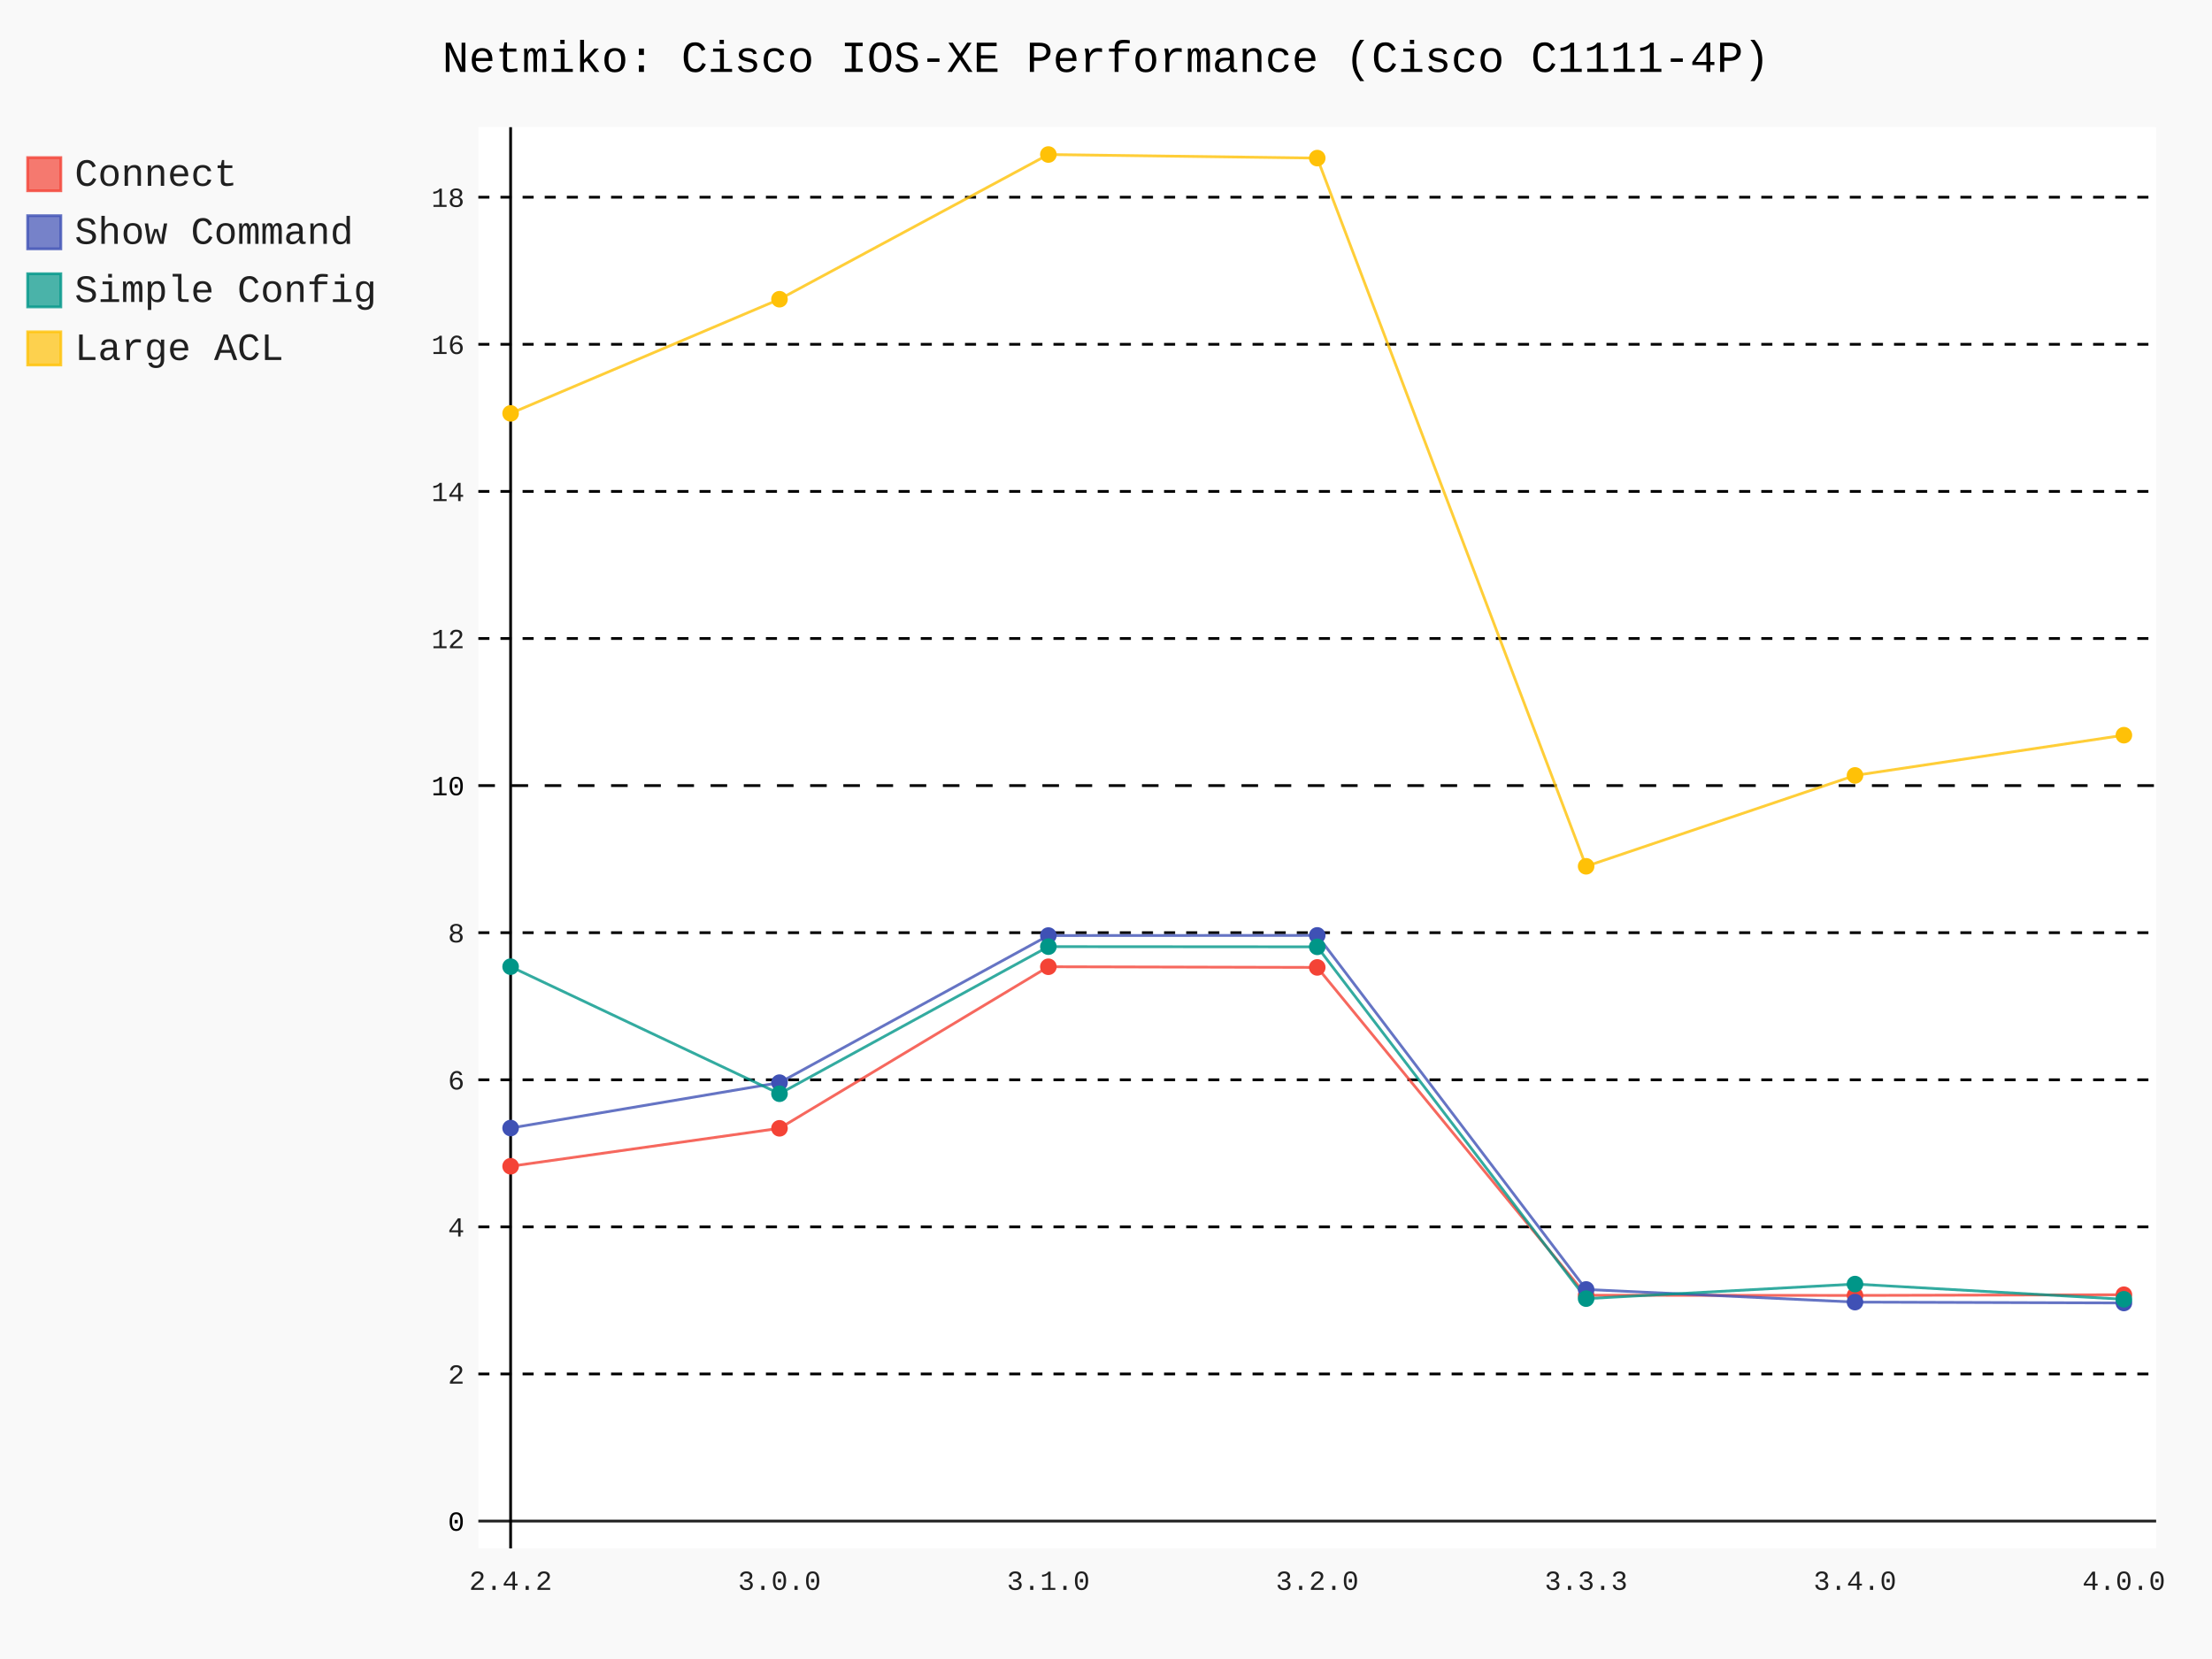
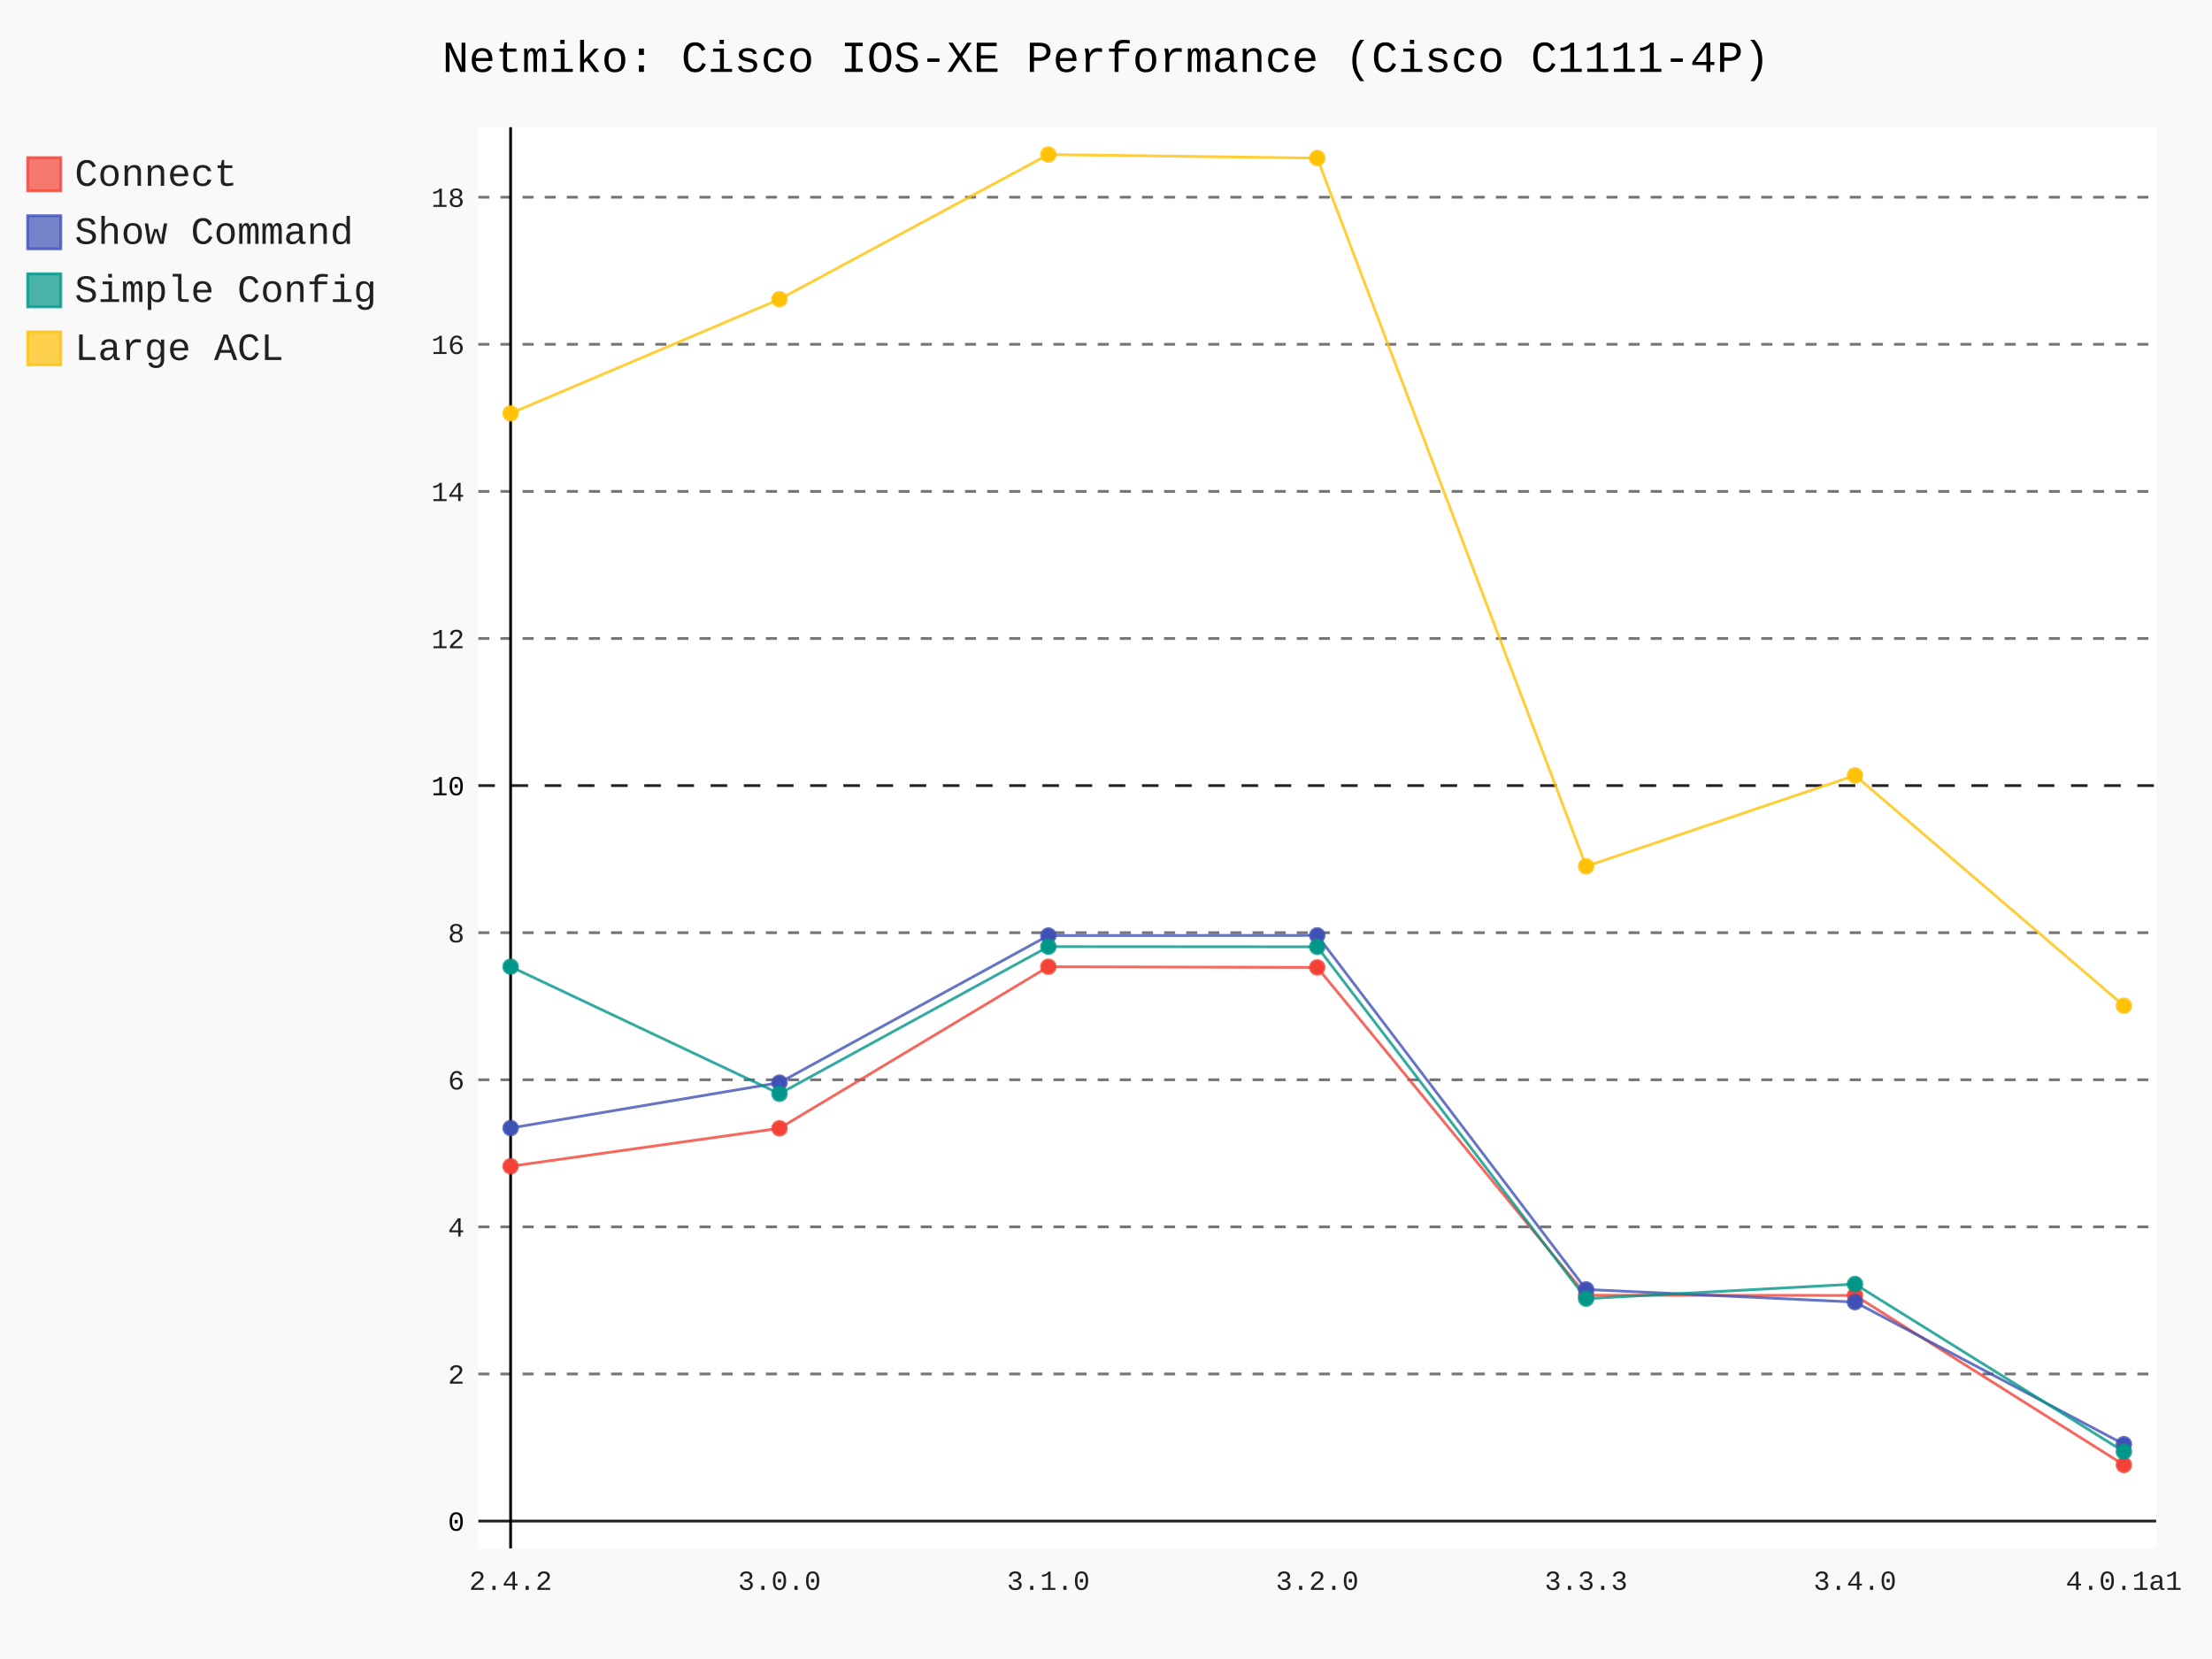
- <svg xmlns="http://www.w3.org/2000/svg" id="chart-cdff0a87-bbf9-46db-94be-9497f0d24d47" class="pygal-chart" viewBox="0 0 800 600">
+ <svg xmlns="http://www.w3.org/2000/svg" id="chart-544e039b-f25f-439f-8799-8189a6d8f00f" class="pygal-chart" viewBox="0 0 800 600">
  <defs>
-     <style type="text/css">#chart-cdff0a87-bbf9-46db-94be-9497f0d24d47{-webkit-user-select:none;-webkit-font-smoothing:antialiased;font-family:Consolas,"Liberation Mono",Menlo,Courier,monospace}#chart-cdff0a87-bbf9-46db-94be-9497f0d24d47 .title{font-family:Consolas,"Liberation Mono",Menlo,Courier,monospace;font-size:16px}#chart-cdff0a87-bbf9-46db-94be-9497f0d24d47 .legends .legend text{font-family:Consolas,"Liberation Mono",Menlo,Courier,monospace;font-size:14px}#chart-cdff0a87-bbf9-46db-94be-9497f0d24d47 .axis text{font-family:Consolas,"Liberation Mono",Menlo,Courier,monospace;font-size:10px}#chart-cdff0a87-bbf9-46db-94be-9497f0d24d47 .axis text.major{font-family:Consolas,"Liberation Mono",Menlo,Courier,monospace;font-size:10px}#chart-cdff0a87-bbf9-46db-94be-9497f0d24d47 .text-overlay text.value{font-family:Consolas,"Liberation Mono",Menlo,Courier,monospace;font-size:16px}#chart-cdff0a87-bbf9-46db-94be-9497f0d24d47 .text-overlay text.label{font-family:Consolas,"Liberation Mono",Menlo,Courier,monospace;font-size:10px}#chart-cdff0a87-bbf9-46db-94be-9497f0d24d47 .tooltip{font-family:Consolas,"Liberation Mono",Menlo,Courier,monospace;font-size:14px}#chart-cdff0a87-bbf9-46db-94be-9497f0d24d47 text.no_data{font-family:Consolas,"Liberation Mono",Menlo,Courier,monospace;font-size:64px}
- #chart-cdff0a87-bbf9-46db-94be-9497f0d24d47{background-color:rgba(249,249,249,1)}#chart-cdff0a87-bbf9-46db-94be-9497f0d24d47 path,#chart-cdff0a87-bbf9-46db-94be-9497f0d24d47 line,#chart-cdff0a87-bbf9-46db-94be-9497f0d24d47 rect,#chart-cdff0a87-bbf9-46db-94be-9497f0d24d47 circle{-webkit-transition:150ms;-moz-transition:150ms;transition:150ms}#chart-cdff0a87-bbf9-46db-94be-9497f0d24d47 .graph &gt; .background{fill:rgba(249,249,249,1)}#chart-cdff0a87-bbf9-46db-94be-9497f0d24d47 .plot &gt; .background{fill:rgba(255,255,255,1)}#chart-cdff0a87-bbf9-46db-94be-9497f0d24d47 .graph{fill:rgba(0,0,0,.87)}#chart-cdff0a87-bbf9-46db-94be-9497f0d24d47 text.no_data{fill:rgba(0,0,0,1)}#chart-cdff0a87-bbf9-46db-94be-9497f0d24d47 .title{fill:rgba(0,0,0,1)}#chart-cdff0a87-bbf9-46db-94be-9497f0d24d47 .legends .legend text{fill:rgba(0,0,0,.87)}#chart-cdff0a87-bbf9-46db-94be-9497f0d24d47 .legends .legend:hover text{fill:rgba(0,0,0,1)}#chart-cdff0a87-bbf9-46db-94be-9497f0d24d47 .axis .line{stroke:rgba(0,0,0,1)}#chart-cdff0a87-bbf9-46db-94be-9497f0d24d47 .axis .guide.line{stroke:rgba(0,0,0,.54)}#chart-cdff0a87-bbf9-46db-94be-9497f0d24d47 .axis .major.line{stroke:rgba(0,0,0,.87)}#chart-cdff0a87-bbf9-46db-94be-9497f0d24d47 .axis text.major{fill:rgba(0,0,0,1)}#chart-cdff0a87-bbf9-46db-94be-9497f0d24d47 .axis.y .guides:hover .guide.line,#chart-cdff0a87-bbf9-46db-94be-9497f0d24d47 .line-graph .axis.x .guides:hover .guide.line,#chart-cdff0a87-bbf9-46db-94be-9497f0d24d47 .stackedline-graph .axis.x .guides:hover .guide.line,#chart-cdff0a87-bbf9-46db-94be-9497f0d24d47 .xy-graph .axis.x .guides:hover .guide.line{stroke:rgba(0,0,0,1)}#chart-cdff0a87-bbf9-46db-94be-9497f0d24d47 .axis .guides:hover text{fill:rgba(0,0,0,1)}#chart-cdff0a87-bbf9-46db-94be-9497f0d24d47 .reactive{fill-opacity:.7;stroke-opacity:.8;stroke-width:1}#chart-cdff0a87-bbf9-46db-94be-9497f0d24d47 .ci{stroke:rgba(0,0,0,.87)}#chart-cdff0a87-bbf9-46db-94be-9497f0d24d47 .reactive.active,#chart-cdff0a87-bbf9-46db-94be-9497f0d24d47 .active .reactive{fill-opacity:.8;stroke-opacity:.9;stroke-width:4}#chart-cdff0a87-bbf9-46db-94be-9497f0d24d47 .ci .reactive.active{stroke-width:1.5}#chart-cdff0a87-bbf9-46db-94be-9497f0d24d47 .series text{fill:rgba(0,0,0,1)}#chart-cdff0a87-bbf9-46db-94be-9497f0d24d47 .tooltip rect{fill:rgba(255,255,255,1);stroke:rgba(0,0,0,1);-webkit-transition:opacity 150ms;-moz-transition:opacity 150ms;transition:opacity 150ms}#chart-cdff0a87-bbf9-46db-94be-9497f0d24d47 .tooltip .label{fill:rgba(0,0,0,.87)}#chart-cdff0a87-bbf9-46db-94be-9497f0d24d47 .tooltip .label{fill:rgba(0,0,0,.87)}#chart-cdff0a87-bbf9-46db-94be-9497f0d24d47 .tooltip .legend{font-size:.8em;fill:rgba(0,0,0,.54)}#chart-cdff0a87-bbf9-46db-94be-9497f0d24d47 .tooltip .x_label{font-size:.6em;fill:rgba(0,0,0,1)}#chart-cdff0a87-bbf9-46db-94be-9497f0d24d47 .tooltip .xlink{font-size:.5em;text-decoration:underline}#chart-cdff0a87-bbf9-46db-94be-9497f0d24d47 .tooltip .value{font-size:1.5em}#chart-cdff0a87-bbf9-46db-94be-9497f0d24d47 .bound{font-size:.5em}#chart-cdff0a87-bbf9-46db-94be-9497f0d24d47 .max-value{font-size:.75em;fill:rgba(0,0,0,.54)}#chart-cdff0a87-bbf9-46db-94be-9497f0d24d47 .map-element{fill:rgba(255,255,255,1);stroke:rgba(0,0,0,.54) !important}#chart-cdff0a87-bbf9-46db-94be-9497f0d24d47 .map-element .reactive{fill-opacity:inherit;stroke-opacity:inherit}#chart-cdff0a87-bbf9-46db-94be-9497f0d24d47 .color-0,#chart-cdff0a87-bbf9-46db-94be-9497f0d24d47 .color-0 a:visited{stroke:#F44336;fill:#F44336}#chart-cdff0a87-bbf9-46db-94be-9497f0d24d47 .color-1,#chart-cdff0a87-bbf9-46db-94be-9497f0d24d47 .color-1 a:visited{stroke:#3F51B5;fill:#3F51B5}#chart-cdff0a87-bbf9-46db-94be-9497f0d24d47 .color-2,#chart-cdff0a87-bbf9-46db-94be-9497f0d24d47 .color-2 a:visited{stroke:#009688;fill:#009688}#chart-cdff0a87-bbf9-46db-94be-9497f0d24d47 .color-3,#chart-cdff0a87-bbf9-46db-94be-9497f0d24d47 .color-3 a:visited{stroke:#FFC107;fill:#FFC107}#chart-cdff0a87-bbf9-46db-94be-9497f0d24d47 .text-overlay .color-0 text{fill:black}#chart-cdff0a87-bbf9-46db-94be-9497f0d24d47 .text-overlay .color-1 text{fill:black}#chart-cdff0a87-bbf9-46db-94be-9497f0d24d47 .text-overlay .color-2 text{fill:black}#chart-cdff0a87-bbf9-46db-94be-9497f0d24d47 .text-overlay .color-3 text{fill:black}
- #chart-cdff0a87-bbf9-46db-94be-9497f0d24d47 text.no_data{text-anchor:middle}#chart-cdff0a87-bbf9-46db-94be-9497f0d24d47 .guide.line{fill:none}#chart-cdff0a87-bbf9-46db-94be-9497f0d24d47 .centered{text-anchor:middle}#chart-cdff0a87-bbf9-46db-94be-9497f0d24d47 .title{text-anchor:middle}#chart-cdff0a87-bbf9-46db-94be-9497f0d24d47 .legends .legend text{fill-opacity:1}#chart-cdff0a87-bbf9-46db-94be-9497f0d24d47 .axis.x text{text-anchor:middle}#chart-cdff0a87-bbf9-46db-94be-9497f0d24d47 .axis.x:not(.web) text[transform]{text-anchor:start}#chart-cdff0a87-bbf9-46db-94be-9497f0d24d47 .axis.x:not(.web) text[transform].backwards{text-anchor:end}#chart-cdff0a87-bbf9-46db-94be-9497f0d24d47 .axis.y text{text-anchor:end}#chart-cdff0a87-bbf9-46db-94be-9497f0d24d47 .axis.y text[transform].backwards{text-anchor:start}#chart-cdff0a87-bbf9-46db-94be-9497f0d24d47 .axis.y2 text{text-anchor:start}#chart-cdff0a87-bbf9-46db-94be-9497f0d24d47 .axis.y2 text[transform].backwards{text-anchor:end}#chart-cdff0a87-bbf9-46db-94be-9497f0d24d47 .axis .guide.line{stroke-dasharray:4,4;stroke:black}#chart-cdff0a87-bbf9-46db-94be-9497f0d24d47 .axis .major.guide.line{stroke-dasharray:6,6;stroke:black}#chart-cdff0a87-bbf9-46db-94be-9497f0d24d47 .horizontal .axis.y .guide.line,#chart-cdff0a87-bbf9-46db-94be-9497f0d24d47 .horizontal .axis.y2 .guide.line,#chart-cdff0a87-bbf9-46db-94be-9497f0d24d47 .vertical .axis.x .guide.line{opacity:0}#chart-cdff0a87-bbf9-46db-94be-9497f0d24d47 .horizontal .axis.always_show .guide.line,#chart-cdff0a87-bbf9-46db-94be-9497f0d24d47 .vertical .axis.always_show .guide.line{opacity:1 !important}#chart-cdff0a87-bbf9-46db-94be-9497f0d24d47 .axis.y .guides:hover .guide.line,#chart-cdff0a87-bbf9-46db-94be-9497f0d24d47 .axis.y2 .guides:hover .guide.line,#chart-cdff0a87-bbf9-46db-94be-9497f0d24d47 .axis.x .guides:hover .guide.line{opacity:1}#chart-cdff0a87-bbf9-46db-94be-9497f0d24d47 .axis .guides:hover text{opacity:1}#chart-cdff0a87-bbf9-46db-94be-9497f0d24d47 .nofill{fill:none}#chart-cdff0a87-bbf9-46db-94be-9497f0d24d47 .subtle-fill{fill-opacity:.2}#chart-cdff0a87-bbf9-46db-94be-9497f0d24d47 .dot{stroke-width:1px;fill-opacity:1;stroke-opacity:1}#chart-cdff0a87-bbf9-46db-94be-9497f0d24d47 .dot.active{stroke-width:5px}#chart-cdff0a87-bbf9-46db-94be-9497f0d24d47 .dot.negative{fill:transparent}#chart-cdff0a87-bbf9-46db-94be-9497f0d24d47 text,#chart-cdff0a87-bbf9-46db-94be-9497f0d24d47 tspan{stroke:none !important}#chart-cdff0a87-bbf9-46db-94be-9497f0d24d47 .series text.active{opacity:1}#chart-cdff0a87-bbf9-46db-94be-9497f0d24d47 .tooltip rect{fill-opacity:.95;stroke-width:.5}#chart-cdff0a87-bbf9-46db-94be-9497f0d24d47 .tooltip text{fill-opacity:1}#chart-cdff0a87-bbf9-46db-94be-9497f0d24d47 .showable{visibility:hidden}#chart-cdff0a87-bbf9-46db-94be-9497f0d24d47 .showable.shown{visibility:visible}#chart-cdff0a87-bbf9-46db-94be-9497f0d24d47 .gauge-background{fill:rgba(229,229,229,1);stroke:none}#chart-cdff0a87-bbf9-46db-94be-9497f0d24d47 .bg-lines{stroke:rgba(249,249,249,1);stroke-width:2px}</style>
+     <style type="text/css">#chart-544e039b-f25f-439f-8799-8189a6d8f00f{-webkit-user-select:none;-webkit-font-smoothing:antialiased;font-family:Consolas,"Liberation Mono",Menlo,Courier,monospace}#chart-544e039b-f25f-439f-8799-8189a6d8f00f .title{font-family:Consolas,"Liberation Mono",Menlo,Courier,monospace;font-size:16px}#chart-544e039b-f25f-439f-8799-8189a6d8f00f .legends .legend text{font-family:Consolas,"Liberation Mono",Menlo,Courier,monospace;font-size:14px}#chart-544e039b-f25f-439f-8799-8189a6d8f00f .axis text{font-family:Consolas,"Liberation Mono",Menlo,Courier,monospace;font-size:10px}#chart-544e039b-f25f-439f-8799-8189a6d8f00f .axis text.major{font-family:Consolas,"Liberation Mono",Menlo,Courier,monospace;font-size:10px}#chart-544e039b-f25f-439f-8799-8189a6d8f00f .text-overlay text.value{font-family:Consolas,"Liberation Mono",Menlo,Courier,monospace;font-size:16px}#chart-544e039b-f25f-439f-8799-8189a6d8f00f .text-overlay text.label{font-family:Consolas,"Liberation Mono",Menlo,Courier,monospace;font-size:10px}#chart-544e039b-f25f-439f-8799-8189a6d8f00f .tooltip{font-family:Consolas,"Liberation Mono",Menlo,Courier,monospace;font-size:14px}#chart-544e039b-f25f-439f-8799-8189a6d8f00f text.no_data{font-family:Consolas,"Liberation Mono",Menlo,Courier,monospace;font-size:64px}
+ #chart-544e039b-f25f-439f-8799-8189a6d8f00f{background-color:rgba(249,249,249,1)}#chart-544e039b-f25f-439f-8799-8189a6d8f00f path,#chart-544e039b-f25f-439f-8799-8189a6d8f00f line,#chart-544e039b-f25f-439f-8799-8189a6d8f00f rect,#chart-544e039b-f25f-439f-8799-8189a6d8f00f circle{-webkit-transition:150ms;-moz-transition:150ms;transition:150ms}#chart-544e039b-f25f-439f-8799-8189a6d8f00f .graph &gt; .background{fill:rgba(249,249,249,1)}#chart-544e039b-f25f-439f-8799-8189a6d8f00f .plot &gt; .background{fill:rgba(255,255,255,1)}#chart-544e039b-f25f-439f-8799-8189a6d8f00f .graph{fill:rgba(0,0,0,.87)}#chart-544e039b-f25f-439f-8799-8189a6d8f00f text.no_data{fill:rgba(0,0,0,1)}#chart-544e039b-f25f-439f-8799-8189a6d8f00f .title{fill:rgba(0,0,0,1)}#chart-544e039b-f25f-439f-8799-8189a6d8f00f .legends .legend text{fill:rgba(0,0,0,.87)}#chart-544e039b-f25f-439f-8799-8189a6d8f00f .legends .legend:hover text{fill:rgba(0,0,0,1)}#chart-544e039b-f25f-439f-8799-8189a6d8f00f .axis .line{stroke:rgba(0,0,0,1)}#chart-544e039b-f25f-439f-8799-8189a6d8f00f .axis .guide.line{stroke:rgba(0,0,0,.54)}#chart-544e039b-f25f-439f-8799-8189a6d8f00f .axis .major.line{stroke:rgba(0,0,0,.87)}#chart-544e039b-f25f-439f-8799-8189a6d8f00f .axis text.major{fill:rgba(0,0,0,1)}#chart-544e039b-f25f-439f-8799-8189a6d8f00f .axis.y .guides:hover .guide.line,#chart-544e039b-f25f-439f-8799-8189a6d8f00f .line-graph .axis.x .guides:hover .guide.line,#chart-544e039b-f25f-439f-8799-8189a6d8f00f .stackedline-graph .axis.x .guides:hover .guide.line,#chart-544e039b-f25f-439f-8799-8189a6d8f00f .xy-graph .axis.x .guides:hover .guide.line{stroke:rgba(0,0,0,1)}#chart-544e039b-f25f-439f-8799-8189a6d8f00f .axis .guides:hover text{fill:rgba(0,0,0,1)}#chart-544e039b-f25f-439f-8799-8189a6d8f00f .reactive{fill-opacity:.7;stroke-opacity:.8}#chart-544e039b-f25f-439f-8799-8189a6d8f00f .ci{stroke:rgba(0,0,0,.87)}#chart-544e039b-f25f-439f-8799-8189a6d8f00f .reactive.active,#chart-544e039b-f25f-439f-8799-8189a6d8f00f .active .reactive{fill-opacity:.8;stroke-opacity:.9;stroke-width:4}#chart-544e039b-f25f-439f-8799-8189a6d8f00f .ci .reactive.active{stroke-width:1.5}#chart-544e039b-f25f-439f-8799-8189a6d8f00f .series text{fill:rgba(0,0,0,1)}#chart-544e039b-f25f-439f-8799-8189a6d8f00f .tooltip rect{fill:rgba(255,255,255,1);stroke:rgba(0,0,0,1);-webkit-transition:opacity 150ms;-moz-transition:opacity 150ms;transition:opacity 150ms}#chart-544e039b-f25f-439f-8799-8189a6d8f00f .tooltip .label{fill:rgba(0,0,0,.87)}#chart-544e039b-f25f-439f-8799-8189a6d8f00f .tooltip .label{fill:rgba(0,0,0,.87)}#chart-544e039b-f25f-439f-8799-8189a6d8f00f .tooltip .legend{font-size:.8em;fill:rgba(0,0,0,.54)}#chart-544e039b-f25f-439f-8799-8189a6d8f00f .tooltip .x_label{font-size:.6em;fill:rgba(0,0,0,1)}#chart-544e039b-f25f-439f-8799-8189a6d8f00f .tooltip .xlink{font-size:.5em;text-decoration:underline}#chart-544e039b-f25f-439f-8799-8189a6d8f00f .tooltip .value{font-size:1.5em}#chart-544e039b-f25f-439f-8799-8189a6d8f00f .bound{font-size:.5em}#chart-544e039b-f25f-439f-8799-8189a6d8f00f .max-value{font-size:.75em;fill:rgba(0,0,0,.54)}#chart-544e039b-f25f-439f-8799-8189a6d8f00f .map-element{fill:rgba(255,255,255,1);stroke:rgba(0,0,0,.54) !important}#chart-544e039b-f25f-439f-8799-8189a6d8f00f .map-element .reactive{fill-opacity:inherit;stroke-opacity:inherit}#chart-544e039b-f25f-439f-8799-8189a6d8f00f .color-0,#chart-544e039b-f25f-439f-8799-8189a6d8f00f .color-0 a:visited{stroke:#F44336;fill:#F44336}#chart-544e039b-f25f-439f-8799-8189a6d8f00f .color-1,#chart-544e039b-f25f-439f-8799-8189a6d8f00f .color-1 a:visited{stroke:#3F51B5;fill:#3F51B5}#chart-544e039b-f25f-439f-8799-8189a6d8f00f .color-2,#chart-544e039b-f25f-439f-8799-8189a6d8f00f .color-2 a:visited{stroke:#009688;fill:#009688}#chart-544e039b-f25f-439f-8799-8189a6d8f00f .color-3,#chart-544e039b-f25f-439f-8799-8189a6d8f00f .color-3 a:visited{stroke:#FFC107;fill:#FFC107}#chart-544e039b-f25f-439f-8799-8189a6d8f00f .text-overlay .color-0 text{fill:black}#chart-544e039b-f25f-439f-8799-8189a6d8f00f .text-overlay .color-1 text{fill:black}#chart-544e039b-f25f-439f-8799-8189a6d8f00f .text-overlay .color-2 text{fill:black}#chart-544e039b-f25f-439f-8799-8189a6d8f00f .text-overlay .color-3 text{fill:black}
+ #chart-544e039b-f25f-439f-8799-8189a6d8f00f text.no_data{text-anchor:middle}#chart-544e039b-f25f-439f-8799-8189a6d8f00f .guide.line{fill:none}#chart-544e039b-f25f-439f-8799-8189a6d8f00f .centered{text-anchor:middle}#chart-544e039b-f25f-439f-8799-8189a6d8f00f .title{text-anchor:middle}#chart-544e039b-f25f-439f-8799-8189a6d8f00f .legends .legend text{fill-opacity:1}#chart-544e039b-f25f-439f-8799-8189a6d8f00f .axis.x text{text-anchor:middle}#chart-544e039b-f25f-439f-8799-8189a6d8f00f .axis.x:not(.web) text[transform]{text-anchor:start}#chart-544e039b-f25f-439f-8799-8189a6d8f00f .axis.x:not(.web) text[transform].backwards{text-anchor:end}#chart-544e039b-f25f-439f-8799-8189a6d8f00f .axis.y text{text-anchor:end}#chart-544e039b-f25f-439f-8799-8189a6d8f00f .axis.y text[transform].backwards{text-anchor:start}#chart-544e039b-f25f-439f-8799-8189a6d8f00f .axis.y2 text{text-anchor:start}#chart-544e039b-f25f-439f-8799-8189a6d8f00f .axis.y2 text[transform].backwards{text-anchor:end}#chart-544e039b-f25f-439f-8799-8189a6d8f00f .axis .guide.line{stroke-dasharray:4,4}#chart-544e039b-f25f-439f-8799-8189a6d8f00f .axis .major.guide.line{stroke-dasharray:6,6}#chart-544e039b-f25f-439f-8799-8189a6d8f00f .horizontal .axis.y .guide.line,#chart-544e039b-f25f-439f-8799-8189a6d8f00f .horizontal .axis.y2 .guide.line,#chart-544e039b-f25f-439f-8799-8189a6d8f00f .vertical .axis.x .guide.line{opacity:0}#chart-544e039b-f25f-439f-8799-8189a6d8f00f .horizontal .axis.always_show .guide.line,#chart-544e039b-f25f-439f-8799-8189a6d8f00f .vertical .axis.always_show .guide.line{opacity:1 !important}#chart-544e039b-f25f-439f-8799-8189a6d8f00f .axis.y .guides:hover .guide.line,#chart-544e039b-f25f-439f-8799-8189a6d8f00f .axis.y2 .guides:hover .guide.line,#chart-544e039b-f25f-439f-8799-8189a6d8f00f .axis.x .guides:hover .guide.line{opacity:1}#chart-544e039b-f25f-439f-8799-8189a6d8f00f .axis .guides:hover text{opacity:1}#chart-544e039b-f25f-439f-8799-8189a6d8f00f .nofill{fill:none}#chart-544e039b-f25f-439f-8799-8189a6d8f00f .subtle-fill{fill-opacity:.2}#chart-544e039b-f25f-439f-8799-8189a6d8f00f .dot{stroke-width:1px;fill-opacity:1}#chart-544e039b-f25f-439f-8799-8189a6d8f00f .dot.active{stroke-width:5px}#chart-544e039b-f25f-439f-8799-8189a6d8f00f .dot.negative{fill:transparent}#chart-544e039b-f25f-439f-8799-8189a6d8f00f text,#chart-544e039b-f25f-439f-8799-8189a6d8f00f tspan{stroke:none !important}#chart-544e039b-f25f-439f-8799-8189a6d8f00f .series text.active{opacity:1}#chart-544e039b-f25f-439f-8799-8189a6d8f00f .tooltip rect{fill-opacity:.95;stroke-width:.5}#chart-544e039b-f25f-439f-8799-8189a6d8f00f .tooltip text{fill-opacity:1}#chart-544e039b-f25f-439f-8799-8189a6d8f00f .showable{visibility:hidden}#chart-544e039b-f25f-439f-8799-8189a6d8f00f .showable.shown{visibility:visible}#chart-544e039b-f25f-439f-8799-8189a6d8f00f .gauge-background{fill:rgba(229,229,229,1);stroke:none}#chart-544e039b-f25f-439f-8799-8189a6d8f00f .bg-lines{stroke:rgba(249,249,249,1);stroke-width:2px}</style>
  </defs>
  <g class="graph line-graph vertical">
    <rect x="0" y="0" width="800" height="600" class="background" />
    <g transform="translate(173, 46)" class="plot">
      <rect x="0" y="0" width="606.8" height="514" class="background" />
      <g class="axis y always_show">
        <g class="guides">
          <path d="M0 504.115 h606.8" class="axis major line" />
          <text x="-5" y="507.615" class="major">0</text>
        </g>
        <g class="guides">
          <path d="M0 450.916 h606.8" class="guide line" />
          <text x="-5" y="454.416" class="">2</text>
        </g>
        <g class="guides">
          <path d="M0 397.717 h606.8" class="guide line" />
          <text x="-5" y="401.217" class="">4</text>
        </g>
        <g class="guides">
          <path d="M0 344.518 h606.8" class="guide line" />
          <text x="-5" y="348.018" class="">6</text>
        </g>
        <g class="guides">
          <path d="M0 291.319 h606.8" class="guide line" />
          <text x="-5" y="294.819" class="">8</text>
        </g>
        <g class="guides">
          <path d="M0 238.12 h606.8" class="major guide line" />
          <text x="-5" y="241.62" class="major">10</text>
        </g>
        <g class="guides">
          <path d="M0 184.921 h606.8" class="guide line" />
          <text x="-5" y="188.421" class="">12</text>
        </g>
        <g class="guides">
          <path d="M0 131.722 h606.8" class="guide line" />
          <text x="-5" y="135.222" class="">14</text>
        </g>
        <g class="guides">
          <path d="M0 78.523 h606.8" class="guide line" />
          <text x="-5" y="82.023" class="">16</text>
        </g>
        <g class="guides">
          <path d="M0 25.324 h606.8" class="guide line" />
          <text x="-5" y="28.824" class="">18</text>
        </g>
      </g>
      <g class="axis x">
        <g class="guides">
          <path d="M11.669 0 v514" class="line" />
          <text x="11.669" y="529.0" class="">2.4.2</text>
        </g>
        <g class="guides">
          <path d="M108.913 0 v514" class="guide line" />
          <text x="108.913" y="529.0" class="">3.0.0</text>
        </g>
        <g class="guides">
          <path d="M206.156 0 v514" class="guide line" />
          <text x="206.156" y="529.0" class="">3.1.0</text>
        </g>
        <g class="guides">
          <path d="M303.4 0 v514" class="guide line" />
          <text x="303.4" y="529.0" class="">3.2.0</text>
        </g>
        <g class="guides">
          <path d="M400.644 0 v514" class="guide line" />
          <text x="400.644" y="529.0" class="">3.3.3</text>
        </g>
        <g class="guides">
          <path d="M497.887 0 v514" class="guide line" />
          <text x="497.887" y="529.0" class="">3.4.0</text>
        </g>
        <g class="guides">
          <path d="M595.131 0 v514" class="guide line" />
-           <text x="595.131" y="529.0" class="">4.0.0</text>
+           <text x="595.131" y="529.0" class="">4.0.1a1</text>
        </g>
      </g>
      <g class="series serie-0 color-0">
-         <path d="M11.669 375.79 L108.913 362.068 206.156 303.639 303.4 303.877 400.644 422.439 497.887 422.51 595.131 422.261" class="line reactive nofill" />
+         <path d="M11.669 375.79 L108.913 362.068 206.156 303.639 303.4 303.877 400.644 422.439 497.887 422.51 595.131 483.807" class="line reactive nofill" />
      </g>
      <g class="series serie-1 color-1">
-         <path d="M11.669 361.973 L108.913 345.553 206.156 292.354 303.4 292.302 400.644 420.35 497.887 424.924 595.131 425.236" class="line reactive nofill" />
+         <path d="M11.669 361.973 L108.913 345.553 206.156 292.354 303.4 292.302 400.644 420.35 497.887 424.924 595.131 476.323" class="line reactive nofill" />
      </g>
      <g class="series serie-2 color-2">
-         <path d="M11.669 303.608 L108.913 349.567 206.156 296.367 303.4 296.435 400.644 423.669 497.887 418.402 595.131 423.903" class="line reactive nofill" />
+         <path d="M11.669 303.608 L108.913 349.567 206.156 296.367 303.4 296.435 400.644 423.669 497.887 418.402 595.131 479.007" class="line reactive nofill" />
      </g>
      <g class="series serie-3 color-3">
-         <path d="M11.669 103.504 L108.913 62.217 206.156 9.885 303.4 11.177 400.644 267.309 497.887 234.439 595.131 219.89" class="line reactive nofill" />
+         <path d="M11.669 103.504 L108.913 62.217 206.156 9.885 303.4 11.177 400.644 267.309 497.887 234.439 595.131 317.736" class="line reactive nofill" />
      </g>
    </g>
    <g class="titles">
      <text x="400.0" y="26" class="title plot_title">Netmiko: Cisco IOS-XE Performance (Cisco C1111-4P)</text>
    </g>
    <g transform="translate(173, 46)" class="plot overlay">
      <g class="series serie-0 color-0">
        <g class="dots">
          <circle cx="11.669" cy="375.79" r="2.5" class="dot reactive tooltip-trigger" />
        </g>
        <g class="dots">
          <circle cx="108.913" cy="362.068" r="2.5" class="dot reactive tooltip-trigger" />
        </g>
        <g class="dots">
          <circle cx="206.156" cy="303.639" r="2.5" class="dot reactive tooltip-trigger" />
        </g>
        <g class="dots">
          <circle cx="303.4" cy="303.877" r="2.5" class="dot reactive tooltip-trigger" />
        </g>
        <g class="dots">
          <circle cx="400.644" cy="422.439" r="2.5" class="dot reactive tooltip-trigger" />
        </g>
        <g class="dots">
          <circle cx="497.887" cy="422.51" r="2.5" class="dot reactive tooltip-trigger" />
        </g>
        <g class="dots">
-           <circle cx="595.131" cy="422.261" r="2.5" class="dot reactive tooltip-trigger" />
+           <circle cx="595.131" cy="483.807" r="2.5" class="dot reactive tooltip-trigger" />
        </g>
      </g>
      <g class="series serie-1 color-1">
        <g class="dots">
          <circle cx="11.669" cy="361.973" r="2.5" class="dot reactive tooltip-trigger" />
        </g>
        <g class="dots">
          <circle cx="108.913" cy="345.553" r="2.5" class="dot reactive tooltip-trigger" />
        </g>
        <g class="dots">
          <circle cx="206.156" cy="292.354" r="2.5" class="dot reactive tooltip-trigger" />
        </g>
        <g class="dots">
          <circle cx="303.4" cy="292.302" r="2.5" class="dot reactive tooltip-trigger" />
        </g>
        <g class="dots">
          <circle cx="400.644" cy="420.35" r="2.5" class="dot reactive tooltip-trigger" />
        </g>
        <g class="dots">
          <circle cx="497.887" cy="424.924" r="2.5" class="dot reactive tooltip-trigger" />
        </g>
        <g class="dots">
-           <circle cx="595.131" cy="425.236" r="2.5" class="dot reactive tooltip-trigger" />
+           <circle cx="595.131" cy="476.323" r="2.5" class="dot reactive tooltip-trigger" />
        </g>
      </g>
      <g class="series serie-2 color-2">
        <g class="dots">
          <circle cx="11.669" cy="303.608" r="2.5" class="dot reactive tooltip-trigger" />
        </g>
        <g class="dots">
          <circle cx="108.913" cy="349.567" r="2.5" class="dot reactive tooltip-trigger" />
        </g>
        <g class="dots">
          <circle cx="206.156" cy="296.367" r="2.5" class="dot reactive tooltip-trigger" />
        </g>
        <g class="dots">
          <circle cx="303.4" cy="296.435" r="2.5" class="dot reactive tooltip-trigger" />
        </g>
        <g class="dots">
          <circle cx="400.644" cy="423.669" r="2.5" class="dot reactive tooltip-trigger" />
        </g>
        <g class="dots">
          <circle cx="497.887" cy="418.402" r="2.5" class="dot reactive tooltip-trigger" />
        </g>
        <g class="dots">
-           <circle cx="595.131" cy="423.903" r="2.5" class="dot reactive tooltip-trigger" />
+           <circle cx="595.131" cy="479.007" r="2.5" class="dot reactive tooltip-trigger" />
        </g>
      </g>
      <g class="series serie-3 color-3">
        <g class="dots">
          <circle cx="11.669" cy="103.504" r="2.5" class="dot reactive tooltip-trigger" />
        </g>
        <g class="dots">
          <circle cx="108.913" cy="62.217" r="2.5" class="dot reactive tooltip-trigger" />
        </g>
        <g class="dots">
          <circle cx="206.156" cy="9.885" r="2.5" class="dot reactive tooltip-trigger" />
        </g>
        <g class="dots">
          <circle cx="303.4" cy="11.177" r="2.5" class="dot reactive tooltip-trigger" />
        </g>
        <g class="dots">
          <circle cx="400.644" cy="267.309" r="2.5" class="dot reactive tooltip-trigger" />
        </g>
        <g class="dots">
          <circle cx="497.887" cy="234.439" r="2.5" class="dot reactive tooltip-trigger" />
        </g>
        <g class="dots">
-           <circle cx="595.131" cy="219.89" r="2.5" class="dot reactive tooltip-trigger" />
+           <circle cx="595.131" cy="317.736" r="2.5" class="dot reactive tooltip-trigger" />
        </g>
      </g>
    </g>
    <g transform="translate(173, 46)" class="plot text-overlay">
      <g class="series serie-0 color-0" />
      <g class="series serie-1 color-1" />
      <g class="series serie-2 color-2" />
      <g class="series serie-3 color-3" />
    </g>
    <g transform="translate(173, 46)" class="plot tooltip-overlay">
      <g transform="translate(0 0)" style="opacity: 0" class="tooltip">
        <rect rx="0" ry="0" width="0" height="0" class="tooltip-box" />
        <g class="text" />
      </g>
    </g>
    <g transform="translate(10, 56)" class="legends">
      <g id="activate-serie-0" class="legend reactive activate-serie">
        <rect x="0.0" y="1.0" width="12" height="12" class="color-0 reactive" />
        <text x="17.0" y="11.2">Connect</text>
      </g>
      <g id="activate-serie-1" class="legend reactive activate-serie">
        <rect x="0.0" y="22.0" width="12" height="12" class="color-1 reactive" />
        <text x="17.0" y="32.2">Show Command</text>
      </g>
      <g id="activate-serie-2" class="legend reactive activate-serie">
        <rect x="0.0" y="43.0" width="12" height="12" class="color-2 reactive" />
        <text x="17.0" y="53.2">Simple Config</text>
      </g>
      <g id="activate-serie-3" class="legend reactive activate-serie">
        <rect x="0.0" y="64.0" width="12" height="12" class="color-3 reactive" />
        <text x="17.0" y="74.2">Large ACL</text>
      </g>
    </g>
    <g transform="translate(790, 56)" class="legends" />
  </g>
</svg>
